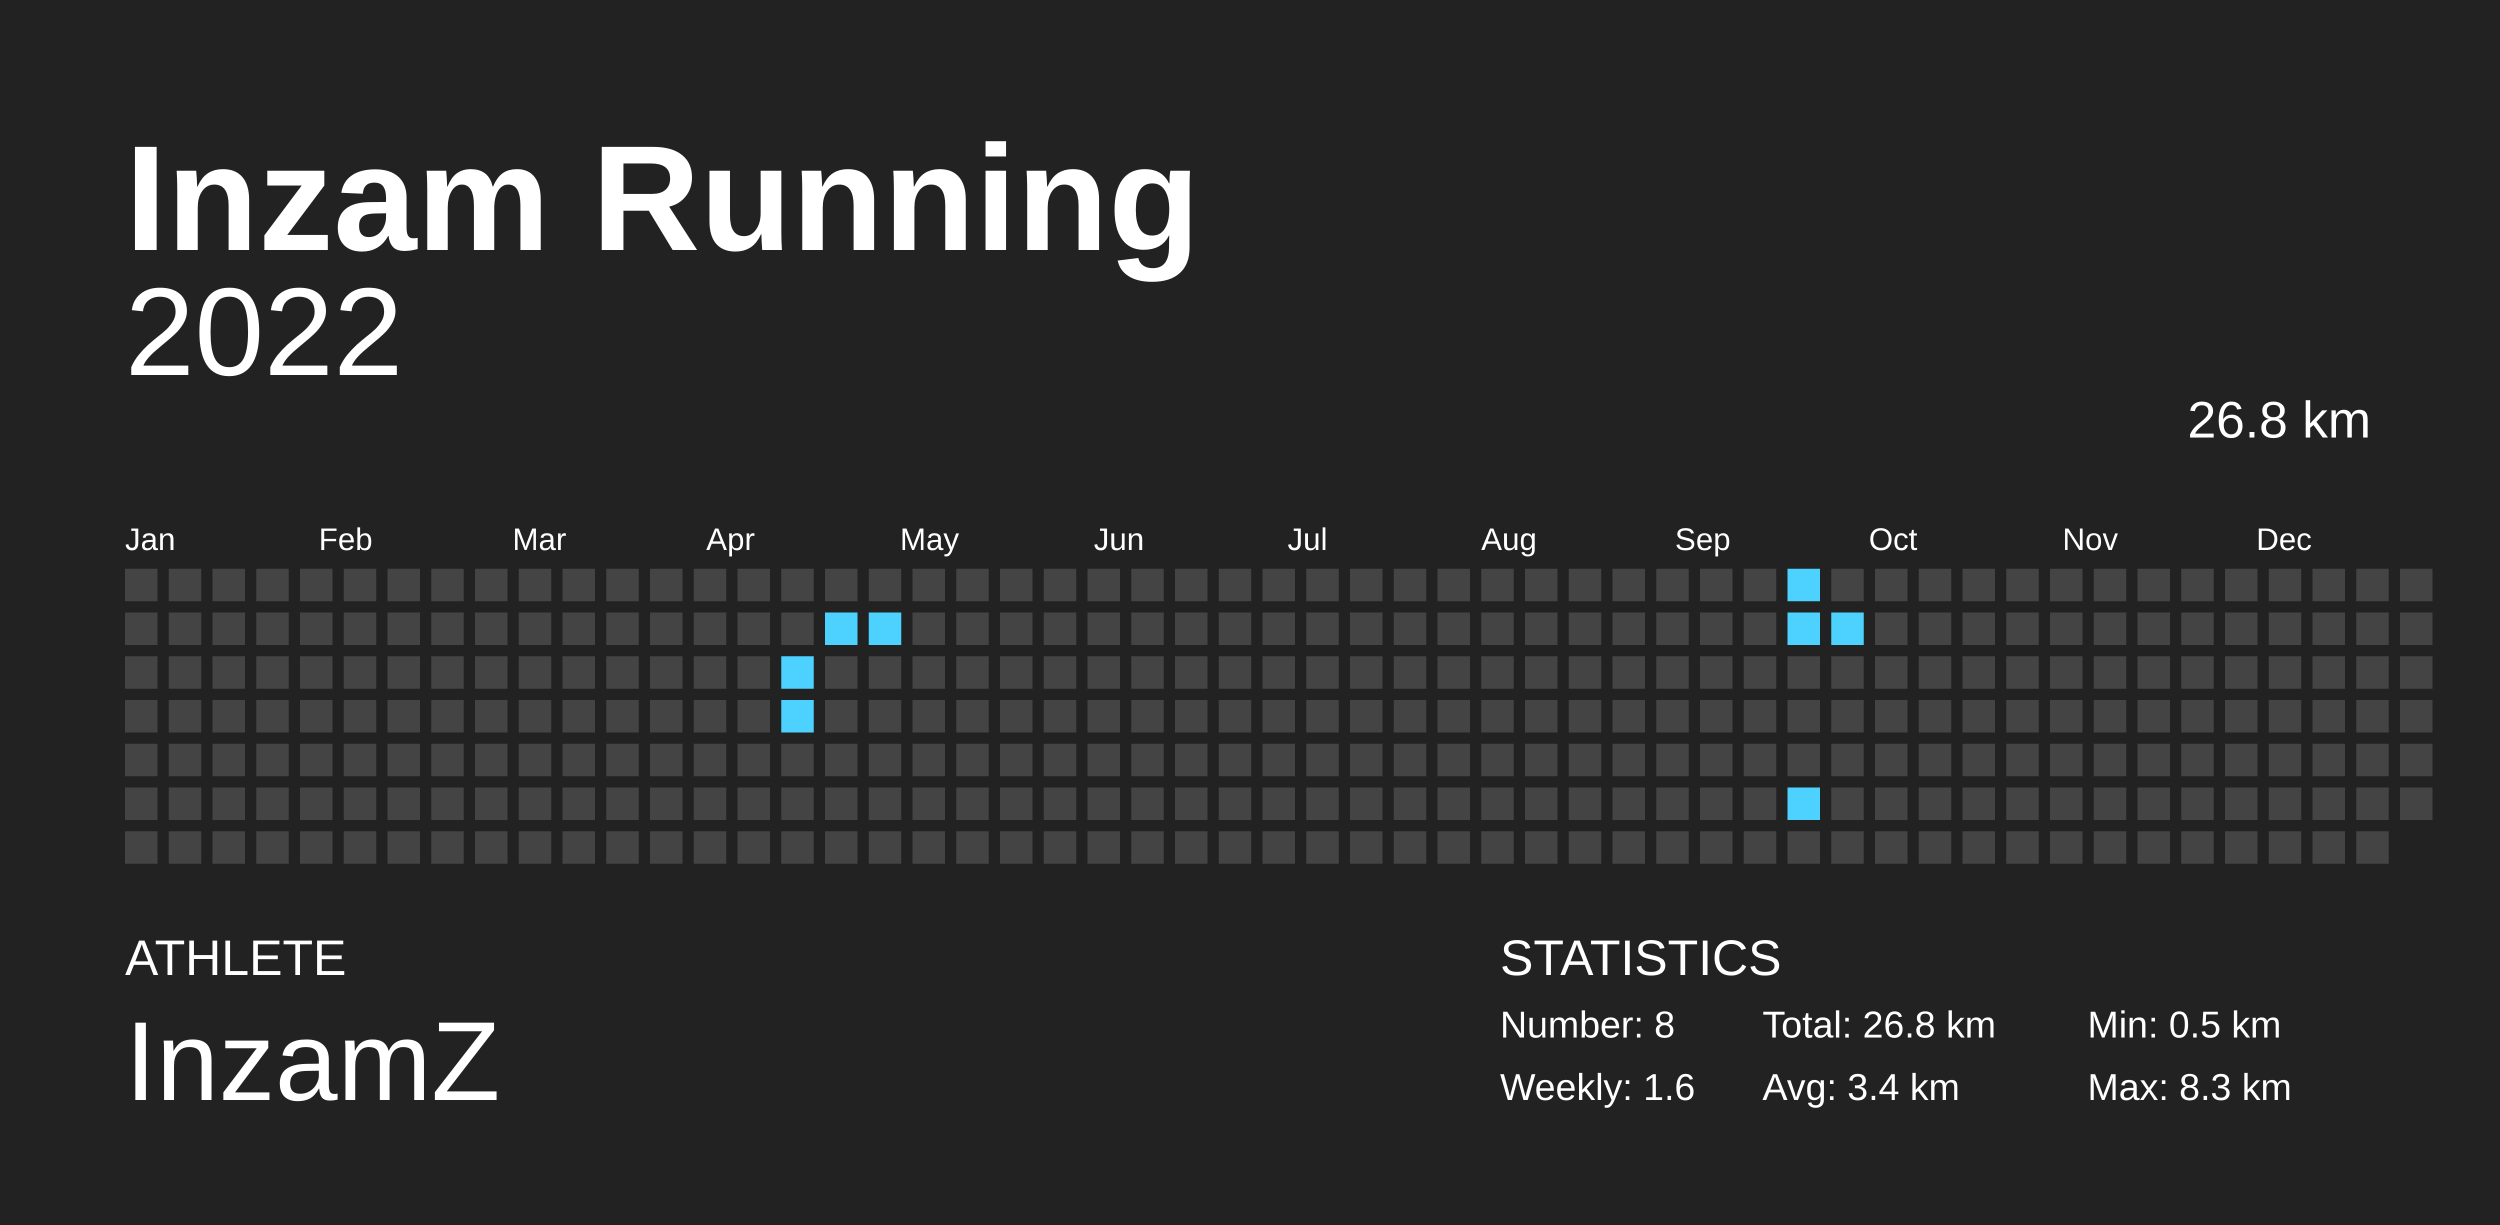
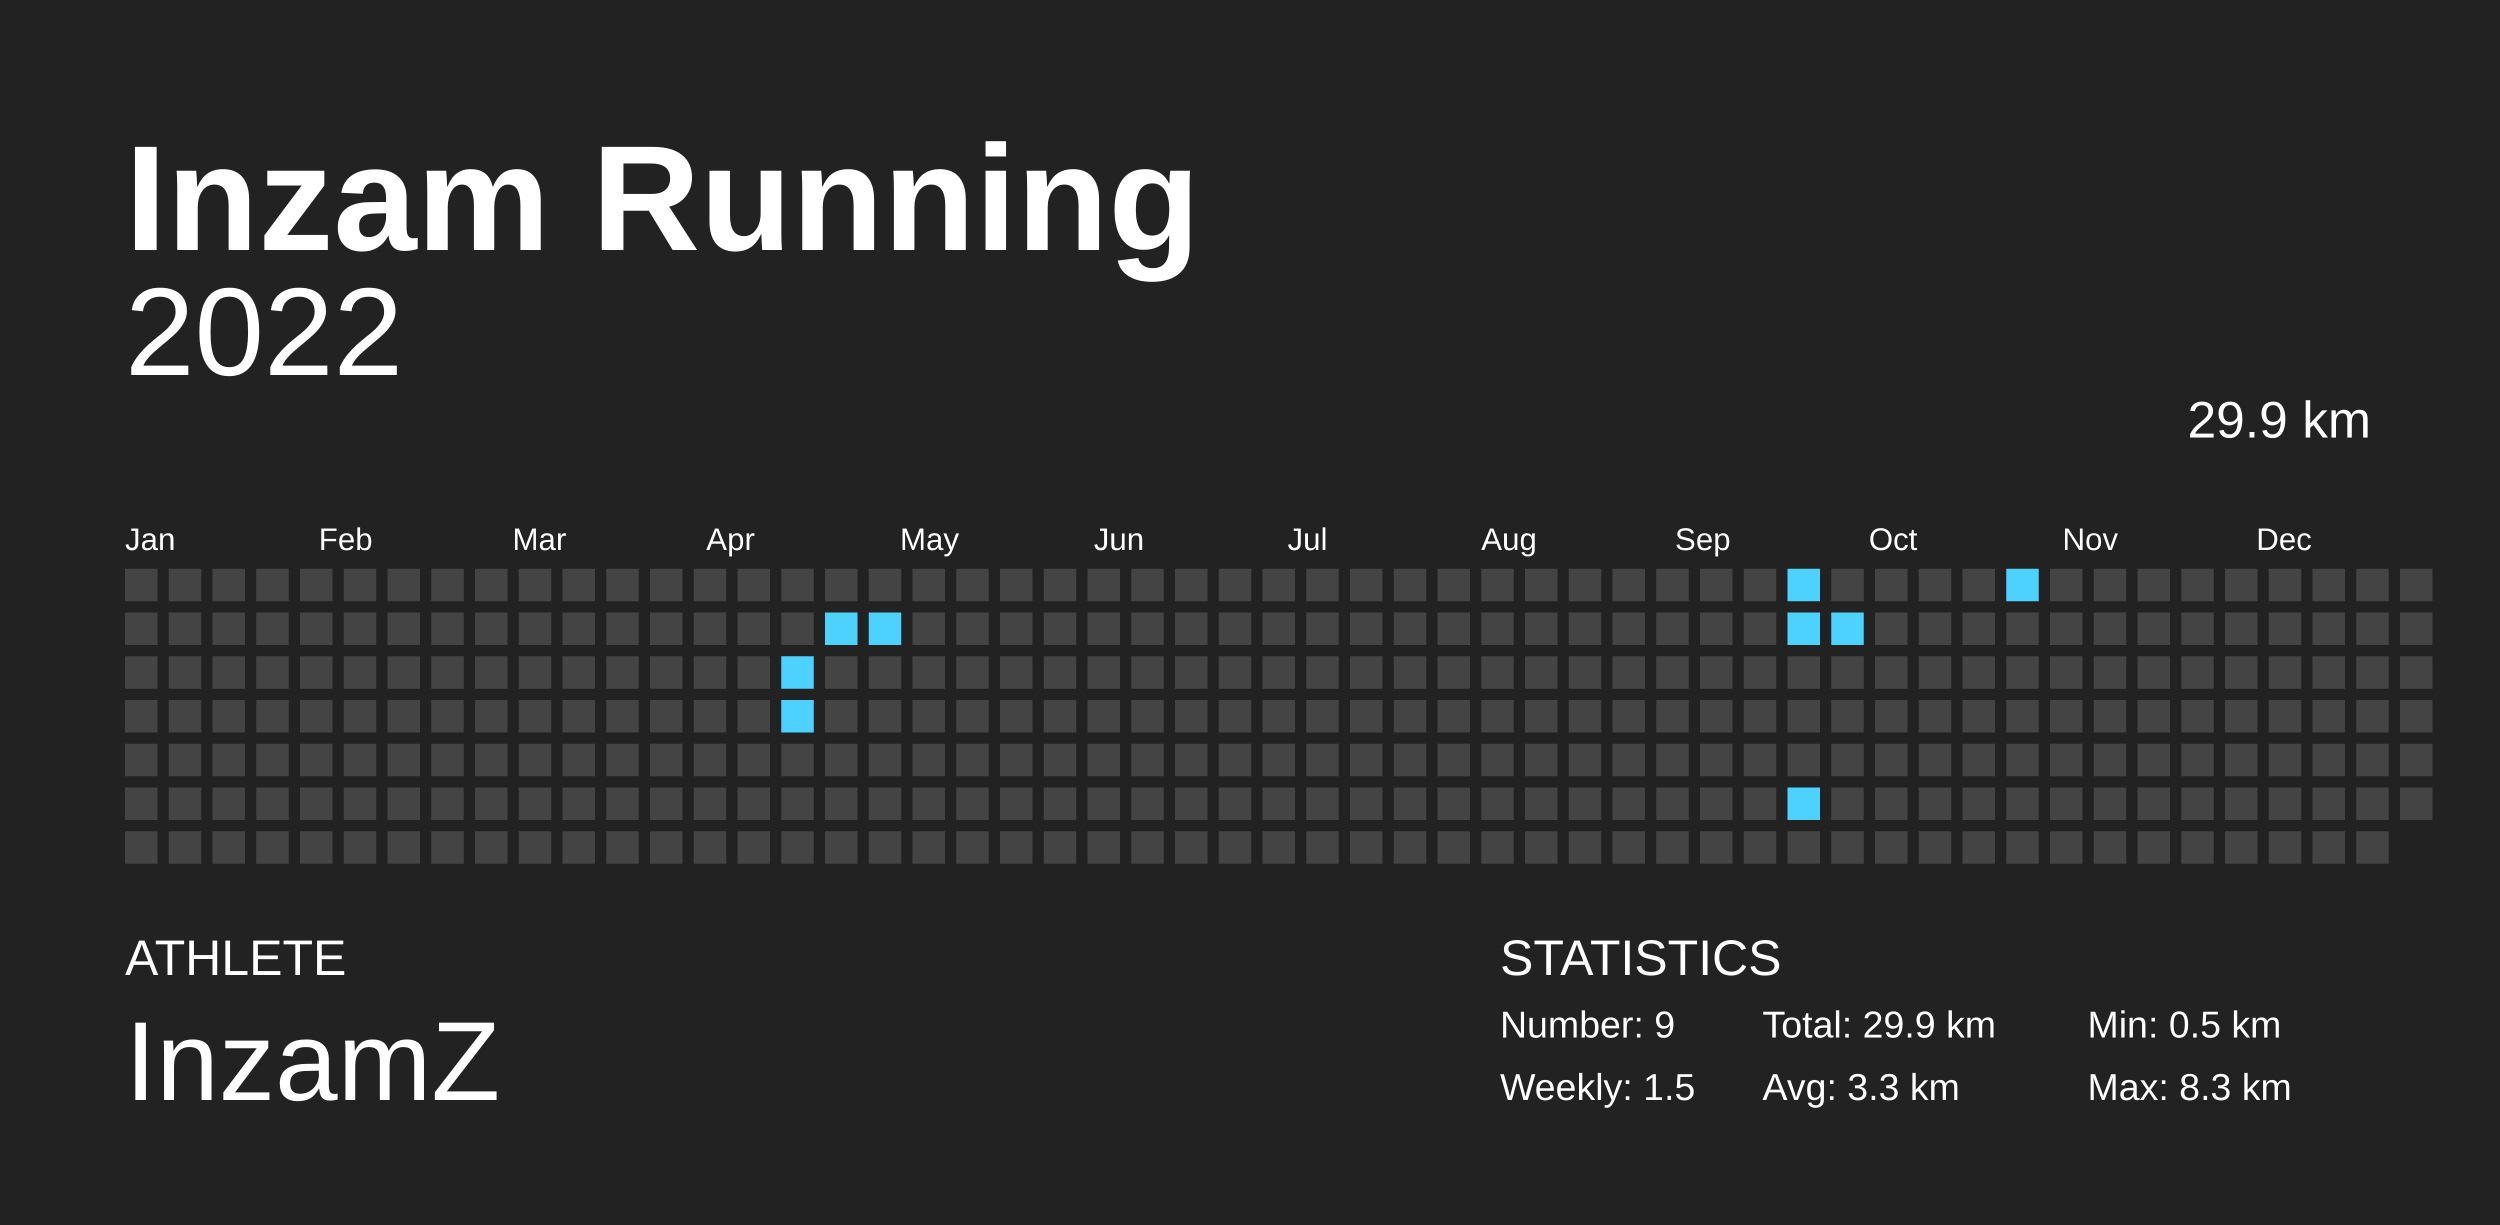
<svg xmlns="http://www.w3.org/2000/svg" baseProfile="full" height="98mm" version="1.1" viewBox="0,0,200,98" width="200mm">
  <defs />
  <rect fill="#222222" height="98" width="200" x="0" y="0" />
  <text fill="#FFFFFF" style="font-size:12px; font-family:Arial; font-weight:bold;" x="10" y="20">Inzam Running</text>
  <text fill="#FFFFFF" style="font-size:4px; font-family:Arial" x="10" y="78">ATHLETE</text>
  <text fill="#FFFFFF" style="font-size:9px; font-family:Arial" x="10" y="88">InzamZ</text>
  <text fill="#FFFFFF" style="font-size:4px; font-family:Arial" x="120" y="78">STATISTICS</text>
-   <text fill="#FFFFFF" style="font-size:3px; font-family:Arial" x="120" y="83">Number: 8</text>
-   <text fill="#FFFFFF" style="font-size:3px; font-family:Arial" x="120" y="88">Weekly: 1.6</text>
-   <text fill="#FFFFFF" style="font-size:3px; font-family:Arial" x="141" y="83">Total: 26.8 km</text>
-   <text fill="#FFFFFF" style="font-size:3px; font-family:Arial" x="141" y="88">Avg: 3.4 km</text>
+   <text fill="#FFFFFF" style="font-size:3px; font-family:Arial" x="120" y="83">Number: 9</text>
+   <text fill="#FFFFFF" style="font-size:3px; font-family:Arial" x="120" y="88">Weekly: 1.5</text>
+   <text fill="#FFFFFF" style="font-size:3px; font-family:Arial" x="141" y="83">Total: 29.9 km</text>
+   <text fill="#FFFFFF" style="font-size:3px; font-family:Arial" x="141" y="88">Avg: 3.3 km</text>
  <text fill="#FFFFFF" style="font-size:3px; font-family:Arial" x="167" y="83">Min: 0.5 km</text>
  <text fill="#FFFFFF" style="font-size:3px; font-family:Arial" x="167" y="88">Max: 8.3 km</text>
  <text alignment-baseline="hanging" fill="#FFFFFF" style="font-size:10.0px; font-family:Arial;" x="10" y="30">2022</text>
-   <text alignment-baseline="hanging" fill="#FFFFFF" style="font-size:4.125px; font-family:Arial;" x="175" y="35">26.8 km</text>
+   <text alignment-baseline="hanging" fill="#FFFFFF" style="font-size:4.125px; font-family:Arial;" x="175" y="35">29.9 km</text>
  <text fill="#FFFFFF" style="font-size:2.5px; font-family:Arial" x="10.0" y="44">Jan</text>
  <text fill="#FFFFFF" style="font-size:2.5px; font-family:Arial" x="25.5" y="44">Feb</text>
  <text fill="#FFFFFF" style="font-size:2.5px; font-family:Arial" x="41.0" y="44">Mar</text>
  <text fill="#FFFFFF" style="font-size:2.5px; font-family:Arial" x="56.5" y="44">Apr</text>
  <text fill="#FFFFFF" style="font-size:2.5px; font-family:Arial" x="72.0" y="44">May</text>
  <text fill="#FFFFFF" style="font-size:2.5px; font-family:Arial" x="87.5" y="44">Jun</text>
  <text fill="#FFFFFF" style="font-size:2.5px; font-family:Arial" x="103.0" y="44">Jul</text>
  <text fill="#FFFFFF" style="font-size:2.5px; font-family:Arial" x="118.5" y="44">Aug</text>
  <text fill="#FFFFFF" style="font-size:2.5px; font-family:Arial" x="134.0" y="44">Sep</text>
  <text fill="#FFFFFF" style="font-size:2.5px; font-family:Arial" x="149.5" y="44">Oct</text>
  <text fill="#FFFFFF" style="font-size:2.5px; font-family:Arial" x="165.0" y="44">Nov</text>
  <text fill="#FFFFFF" style="font-size:2.5px; font-family:Arial" x="180.5" y="44">Dec</text>
  <rect fill="#444444" height="2.6" width="2.6" x="10.0" y="45.5" />
  <rect fill="#444444" height="2.6" width="2.6" x="10.0" y="49.0" />
  <rect fill="#444444" height="2.6" width="2.6" x="10.0" y="52.5" />
  <rect fill="#444444" height="2.6" width="2.6" x="10.0" y="56.0" />
  <rect fill="#444444" height="2.6" width="2.6" x="10.0" y="59.5" />
  <rect fill="#444444" height="2.6" width="2.6" x="10.0" y="63.0" />
  <rect fill="#444444" height="2.6" width="2.6" x="10.0" y="66.5" />
  <rect fill="#444444" height="2.6" width="2.6" x="13.5" y="45.5" />
  <rect fill="#444444" height="2.6" width="2.6" x="13.5" y="49.0" />
  <rect fill="#444444" height="2.6" width="2.6" x="13.5" y="52.5" />
  <rect fill="#444444" height="2.6" width="2.6" x="13.5" y="56.0" />
  <rect fill="#444444" height="2.6" width="2.6" x="13.5" y="59.5" />
  <rect fill="#444444" height="2.6" width="2.6" x="13.5" y="63.0" />
  <rect fill="#444444" height="2.6" width="2.6" x="13.5" y="66.5" />
  <rect fill="#444444" height="2.6" width="2.6" x="17.0" y="45.5" />
  <rect fill="#444444" height="2.6" width="2.6" x="17.0" y="49.0" />
  <rect fill="#444444" height="2.6" width="2.6" x="17.0" y="52.5" />
  <rect fill="#444444" height="2.6" width="2.6" x="17.0" y="56.0" />
  <rect fill="#444444" height="2.6" width="2.6" x="17.0" y="59.5" />
  <rect fill="#444444" height="2.6" width="2.6" x="17.0" y="63.0" />
  <rect fill="#444444" height="2.6" width="2.6" x="17.0" y="66.5" />
  <rect fill="#444444" height="2.6" width="2.6" x="20.5" y="45.5" />
  <rect fill="#444444" height="2.6" width="2.6" x="20.5" y="49.0" />
  <rect fill="#444444" height="2.6" width="2.6" x="20.5" y="52.5" />
  <rect fill="#444444" height="2.6" width="2.6" x="20.5" y="56.0" />
  <rect fill="#444444" height="2.6" width="2.6" x="20.5" y="59.5" />
  <rect fill="#444444" height="2.6" width="2.6" x="20.5" y="63.0" />
  <rect fill="#444444" height="2.6" width="2.6" x="20.5" y="66.5" />
  <rect fill="#444444" height="2.6" width="2.6" x="24.0" y="45.5" />
  <rect fill="#444444" height="2.6" width="2.6" x="24.0" y="49.0" />
  <rect fill="#444444" height="2.6" width="2.6" x="24.0" y="52.5" />
  <rect fill="#444444" height="2.6" width="2.6" x="24.0" y="56.0" />
  <rect fill="#444444" height="2.6" width="2.6" x="24.0" y="59.5" />
  <rect fill="#444444" height="2.6" width="2.6" x="24.0" y="63.0" />
  <rect fill="#444444" height="2.6" width="2.6" x="24.0" y="66.5" />
  <rect fill="#444444" height="2.6" width="2.6" x="27.5" y="45.5" />
  <rect fill="#444444" height="2.6" width="2.6" x="27.5" y="49.0" />
  <rect fill="#444444" height="2.6" width="2.6" x="27.5" y="52.5" />
  <rect fill="#444444" height="2.6" width="2.6" x="27.5" y="56.0" />
  <rect fill="#444444" height="2.6" width="2.6" x="27.5" y="59.5" />
  <rect fill="#444444" height="2.6" width="2.6" x="27.5" y="63.0" />
  <rect fill="#444444" height="2.6" width="2.6" x="27.5" y="66.5" />
  <rect fill="#444444" height="2.6" width="2.6" x="31.0" y="45.5" />
  <rect fill="#444444" height="2.6" width="2.6" x="31.0" y="49.0" />
  <rect fill="#444444" height="2.6" width="2.6" x="31.0" y="52.5" />
  <rect fill="#444444" height="2.6" width="2.6" x="31.0" y="56.0" />
  <rect fill="#444444" height="2.6" width="2.6" x="31.0" y="59.5" />
  <rect fill="#444444" height="2.6" width="2.6" x="31.0" y="63.0" />
  <rect fill="#444444" height="2.6" width="2.6" x="31.0" y="66.5" />
  <rect fill="#444444" height="2.6" width="2.6" x="34.5" y="45.5" />
  <rect fill="#444444" height="2.6" width="2.6" x="34.5" y="49.0" />
  <rect fill="#444444" height="2.6" width="2.6" x="34.5" y="52.5" />
  <rect fill="#444444" height="2.6" width="2.6" x="34.5" y="56.0" />
  <rect fill="#444444" height="2.6" width="2.6" x="34.5" y="59.5" />
  <rect fill="#444444" height="2.6" width="2.6" x="34.5" y="63.0" />
  <rect fill="#444444" height="2.6" width="2.6" x="34.5" y="66.5" />
  <rect fill="#444444" height="2.6" width="2.6" x="38.0" y="45.5" />
  <rect fill="#444444" height="2.6" width="2.6" x="38.0" y="49.0" />
  <rect fill="#444444" height="2.6" width="2.6" x="38.0" y="52.5" />
  <rect fill="#444444" height="2.6" width="2.6" x="38.0" y="56.0" />
  <rect fill="#444444" height="2.6" width="2.6" x="38.0" y="59.5" />
  <rect fill="#444444" height="2.6" width="2.6" x="38.0" y="63.0" />
  <rect fill="#444444" height="2.6" width="2.6" x="38.0" y="66.5" />
  <rect fill="#444444" height="2.6" width="2.6" x="41.5" y="45.5" />
  <rect fill="#444444" height="2.6" width="2.6" x="41.5" y="49.0" />
  <rect fill="#444444" height="2.6" width="2.6" x="41.5" y="52.5" />
  <rect fill="#444444" height="2.6" width="2.6" x="41.5" y="56.0" />
  <rect fill="#444444" height="2.6" width="2.6" x="41.5" y="59.5" />
  <rect fill="#444444" height="2.6" width="2.6" x="41.5" y="63.0" />
  <rect fill="#444444" height="2.6" width="2.6" x="41.5" y="66.5" />
  <rect fill="#444444" height="2.6" width="2.6" x="45.0" y="45.5" />
  <rect fill="#444444" height="2.6" width="2.6" x="45.0" y="49.0" />
  <rect fill="#444444" height="2.6" width="2.6" x="45.0" y="52.5" />
  <rect fill="#444444" height="2.6" width="2.6" x="45.0" y="56.0" />
  <rect fill="#444444" height="2.6" width="2.6" x="45.0" y="59.5" />
  <rect fill="#444444" height="2.6" width="2.6" x="45.0" y="63.0" />
  <rect fill="#444444" height="2.6" width="2.6" x="45.0" y="66.5" />
  <rect fill="#444444" height="2.6" width="2.6" x="48.5" y="45.5" />
  <rect fill="#444444" height="2.6" width="2.6" x="48.5" y="49.0" />
  <rect fill="#444444" height="2.6" width="2.6" x="48.5" y="52.5" />
  <rect fill="#444444" height="2.6" width="2.6" x="48.5" y="56.0" />
  <rect fill="#444444" height="2.6" width="2.6" x="48.5" y="59.5" />
  <rect fill="#444444" height="2.6" width="2.6" x="48.5" y="63.0" />
  <rect fill="#444444" height="2.6" width="2.6" x="48.5" y="66.5" />
  <rect fill="#444444" height="2.6" width="2.6" x="52.0" y="45.5" />
  <rect fill="#444444" height="2.6" width="2.6" x="52.0" y="49.0" />
  <rect fill="#444444" height="2.6" width="2.6" x="52.0" y="52.5" />
  <rect fill="#444444" height="2.6" width="2.6" x="52.0" y="56.0" />
  <rect fill="#444444" height="2.6" width="2.6" x="52.0" y="59.5" />
  <rect fill="#444444" height="2.6" width="2.6" x="52.0" y="63.0" />
  <rect fill="#444444" height="2.6" width="2.6" x="52.0" y="66.5" />
  <rect fill="#444444" height="2.6" width="2.6" x="55.5" y="45.5" />
  <rect fill="#444444" height="2.6" width="2.6" x="55.5" y="49.0" />
  <rect fill="#444444" height="2.6" width="2.6" x="55.5" y="52.5" />
  <rect fill="#444444" height="2.6" width="2.6" x="55.5" y="56.0" />
  <rect fill="#444444" height="2.6" width="2.6" x="55.5" y="59.5" />
  <rect fill="#444444" height="2.6" width="2.6" x="55.5" y="63.0" />
  <rect fill="#444444" height="2.6" width="2.6" x="55.5" y="66.5" />
  <rect fill="#444444" height="2.6" width="2.6" x="59.0" y="45.5" />
  <rect fill="#444444" height="2.6" width="2.6" x="59.0" y="49.0" />
  <rect fill="#444444" height="2.6" width="2.6" x="59.0" y="52.5" />
  <rect fill="#444444" height="2.6" width="2.6" x="59.0" y="56.0" />
  <rect fill="#444444" height="2.6" width="2.6" x="59.0" y="59.5" />
  <rect fill="#444444" height="2.6" width="2.6" x="59.0" y="63.0" />
  <rect fill="#444444" height="2.6" width="2.6" x="59.0" y="66.5" />
  <rect fill="#444444" height="2.6" width="2.6" x="62.5" y="45.5" />
  <rect fill="#444444" height="2.6" width="2.6" x="62.5" y="49.0" />
  <rect fill="#4dd2ff" height="2.6" width="2.6" x="62.5" y="52.5" />
  <rect fill="#4dd2ff" height="2.6" width="2.6" x="62.5" y="56.0" />
  <rect fill="#444444" height="2.6" width="2.6" x="62.5" y="59.5" />
  <rect fill="#444444" height="2.6" width="2.6" x="62.5" y="63.0" />
  <rect fill="#444444" height="2.6" width="2.6" x="62.5" y="66.5" />
  <rect fill="#444444" height="2.6" width="2.6" x="66.0" y="45.5" />
  <rect fill="#4dd2ff" height="2.6" width="2.6" x="66.0" y="49.0" />
  <rect fill="#444444" height="2.6" width="2.6" x="66.0" y="52.5" />
  <rect fill="#444444" height="2.6" width="2.6" x="66.0" y="56.0" />
  <rect fill="#444444" height="2.6" width="2.6" x="66.0" y="59.5" />
  <rect fill="#444444" height="2.6" width="2.6" x="66.0" y="63.0" />
  <rect fill="#444444" height="2.6" width="2.6" x="66.0" y="66.5" />
  <rect fill="#444444" height="2.6" width="2.6" x="69.5" y="45.5" />
  <rect fill="#4dd2ff" height="2.6" width="2.6" x="69.5" y="49.0" />
  <rect fill="#444444" height="2.6" width="2.6" x="69.5" y="52.5" />
  <rect fill="#444444" height="2.6" width="2.6" x="69.5" y="56.0" />
  <rect fill="#444444" height="2.6" width="2.6" x="69.5" y="59.5" />
  <rect fill="#444444" height="2.6" width="2.6" x="69.5" y="63.0" />
  <rect fill="#444444" height="2.6" width="2.6" x="69.5" y="66.5" />
  <rect fill="#444444" height="2.6" width="2.6" x="73.0" y="45.5" />
  <rect fill="#444444" height="2.6" width="2.6" x="73.0" y="49.0" />
  <rect fill="#444444" height="2.6" width="2.6" x="73.0" y="52.5" />
  <rect fill="#444444" height="2.6" width="2.6" x="73.0" y="56.0" />
  <rect fill="#444444" height="2.6" width="2.6" x="73.0" y="59.5" />
  <rect fill="#444444" height="2.6" width="2.6" x="73.0" y="63.0" />
  <rect fill="#444444" height="2.6" width="2.6" x="73.0" y="66.5" />
  <rect fill="#444444" height="2.6" width="2.6" x="76.5" y="45.5" />
  <rect fill="#444444" height="2.6" width="2.6" x="76.5" y="49.0" />
  <rect fill="#444444" height="2.6" width="2.6" x="76.5" y="52.5" />
  <rect fill="#444444" height="2.6" width="2.6" x="76.5" y="56.0" />
  <rect fill="#444444" height="2.6" width="2.6" x="76.5" y="59.5" />
  <rect fill="#444444" height="2.6" width="2.6" x="76.5" y="63.0" />
  <rect fill="#444444" height="2.6" width="2.6" x="76.5" y="66.5" />
  <rect fill="#444444" height="2.6" width="2.6" x="80.0" y="45.5" />
  <rect fill="#444444" height="2.6" width="2.6" x="80.0" y="49.0" />
  <rect fill="#444444" height="2.6" width="2.6" x="80.0" y="52.5" />
  <rect fill="#444444" height="2.6" width="2.6" x="80.0" y="56.0" />
  <rect fill="#444444" height="2.6" width="2.6" x="80.0" y="59.5" />
  <rect fill="#444444" height="2.6" width="2.6" x="80.0" y="63.0" />
  <rect fill="#444444" height="2.6" width="2.6" x="80.0" y="66.5" />
  <rect fill="#444444" height="2.6" width="2.6" x="83.5" y="45.5" />
  <rect fill="#444444" height="2.6" width="2.6" x="83.5" y="49.0" />
  <rect fill="#444444" height="2.6" width="2.6" x="83.5" y="52.5" />
  <rect fill="#444444" height="2.6" width="2.6" x="83.5" y="56.0" />
  <rect fill="#444444" height="2.6" width="2.6" x="83.5" y="59.5" />
  <rect fill="#444444" height="2.6" width="2.6" x="83.5" y="63.0" />
  <rect fill="#444444" height="2.6" width="2.6" x="83.5" y="66.5" />
  <rect fill="#444444" height="2.6" width="2.6" x="87.0" y="45.5" />
  <rect fill="#444444" height="2.6" width="2.6" x="87.0" y="49.0" />
  <rect fill="#444444" height="2.6" width="2.6" x="87.0" y="52.5" />
  <rect fill="#444444" height="2.6" width="2.6" x="87.0" y="56.0" />
  <rect fill="#444444" height="2.6" width="2.6" x="87.0" y="59.5" />
  <rect fill="#444444" height="2.6" width="2.6" x="87.0" y="63.0" />
  <rect fill="#444444" height="2.6" width="2.6" x="87.0" y="66.5" />
  <rect fill="#444444" height="2.6" width="2.6" x="90.5" y="45.5" />
  <rect fill="#444444" height="2.6" width="2.6" x="90.5" y="49.0" />
  <rect fill="#444444" height="2.6" width="2.6" x="90.5" y="52.5" />
  <rect fill="#444444" height="2.6" width="2.6" x="90.5" y="56.0" />
  <rect fill="#444444" height="2.6" width="2.6" x="90.5" y="59.5" />
  <rect fill="#444444" height="2.6" width="2.6" x="90.5" y="63.0" />
  <rect fill="#444444" height="2.6" width="2.6" x="90.5" y="66.5" />
  <rect fill="#444444" height="2.6" width="2.6" x="94.0" y="45.5" />
  <rect fill="#444444" height="2.6" width="2.6" x="94.0" y="49.0" />
  <rect fill="#444444" height="2.6" width="2.6" x="94.0" y="52.5" />
  <rect fill="#444444" height="2.6" width="2.6" x="94.0" y="56.0" />
  <rect fill="#444444" height="2.6" width="2.6" x="94.0" y="59.5" />
  <rect fill="#444444" height="2.6" width="2.6" x="94.0" y="63.0" />
  <rect fill="#444444" height="2.6" width="2.6" x="94.0" y="66.5" />
  <rect fill="#444444" height="2.6" width="2.6" x="97.5" y="45.5" />
  <rect fill="#444444" height="2.6" width="2.6" x="97.5" y="49.0" />
  <rect fill="#444444" height="2.6" width="2.6" x="97.5" y="52.5" />
  <rect fill="#444444" height="2.6" width="2.6" x="97.5" y="56.0" />
  <rect fill="#444444" height="2.6" width="2.6" x="97.5" y="59.5" />
  <rect fill="#444444" height="2.6" width="2.6" x="97.5" y="63.0" />
  <rect fill="#444444" height="2.6" width="2.6" x="97.5" y="66.5" />
  <rect fill="#444444" height="2.6" width="2.6" x="101.0" y="45.5" />
  <rect fill="#444444" height="2.6" width="2.6" x="101.0" y="49.0" />
  <rect fill="#444444" height="2.6" width="2.6" x="101.0" y="52.5" />
  <rect fill="#444444" height="2.6" width="2.6" x="101.0" y="56.0" />
  <rect fill="#444444" height="2.6" width="2.6" x="101.0" y="59.5" />
  <rect fill="#444444" height="2.6" width="2.6" x="101.0" y="63.0" />
  <rect fill="#444444" height="2.6" width="2.6" x="101.0" y="66.5" />
  <rect fill="#444444" height="2.6" width="2.6" x="104.5" y="45.5" />
  <rect fill="#444444" height="2.6" width="2.6" x="104.5" y="49.0" />
  <rect fill="#444444" height="2.6" width="2.6" x="104.5" y="52.5" />
  <rect fill="#444444" height="2.6" width="2.6" x="104.5" y="56.0" />
  <rect fill="#444444" height="2.6" width="2.6" x="104.5" y="59.5" />
  <rect fill="#444444" height="2.6" width="2.6" x="104.5" y="63.0" />
  <rect fill="#444444" height="2.6" width="2.6" x="104.5" y="66.5" />
  <rect fill="#444444" height="2.6" width="2.6" x="108.0" y="45.5" />
  <rect fill="#444444" height="2.6" width="2.6" x="108.0" y="49.0" />
  <rect fill="#444444" height="2.6" width="2.6" x="108.0" y="52.5" />
  <rect fill="#444444" height="2.6" width="2.6" x="108.0" y="56.0" />
  <rect fill="#444444" height="2.6" width="2.6" x="108.0" y="59.5" />
  <rect fill="#444444" height="2.6" width="2.6" x="108.0" y="63.0" />
  <rect fill="#444444" height="2.6" width="2.6" x="108.0" y="66.5" />
  <rect fill="#444444" height="2.6" width="2.6" x="111.5" y="45.5" />
  <rect fill="#444444" height="2.6" width="2.6" x="111.5" y="49.0" />
  <rect fill="#444444" height="2.6" width="2.6" x="111.5" y="52.5" />
  <rect fill="#444444" height="2.6" width="2.6" x="111.5" y="56.0" />
  <rect fill="#444444" height="2.6" width="2.6" x="111.5" y="59.5" />
  <rect fill="#444444" height="2.6" width="2.6" x="111.5" y="63.0" />
  <rect fill="#444444" height="2.6" width="2.6" x="111.5" y="66.5" />
  <rect fill="#444444" height="2.6" width="2.6" x="115.0" y="45.5" />
  <rect fill="#444444" height="2.6" width="2.6" x="115.0" y="49.0" />
  <rect fill="#444444" height="2.6" width="2.6" x="115.0" y="52.5" />
  <rect fill="#444444" height="2.6" width="2.6" x="115.0" y="56.0" />
  <rect fill="#444444" height="2.6" width="2.6" x="115.0" y="59.5" />
  <rect fill="#444444" height="2.6" width="2.6" x="115.0" y="63.0" />
  <rect fill="#444444" height="2.6" width="2.6" x="115.0" y="66.5" />
  <rect fill="#444444" height="2.6" width="2.6" x="118.5" y="45.5" />
  <rect fill="#444444" height="2.6" width="2.6" x="118.5" y="49.0" />
  <rect fill="#444444" height="2.6" width="2.6" x="118.5" y="52.5" />
  <rect fill="#444444" height="2.6" width="2.6" x="118.5" y="56.0" />
  <rect fill="#444444" height="2.6" width="2.6" x="118.5" y="59.5" />
  <rect fill="#444444" height="2.6" width="2.6" x="118.5" y="63.0" />
  <rect fill="#444444" height="2.6" width="2.6" x="118.5" y="66.5" />
  <rect fill="#444444" height="2.6" width="2.6" x="122.0" y="45.5" />
  <rect fill="#444444" height="2.6" width="2.6" x="122.0" y="49.0" />
  <rect fill="#444444" height="2.6" width="2.6" x="122.0" y="52.5" />
  <rect fill="#444444" height="2.6" width="2.6" x="122.0" y="56.0" />
  <rect fill="#444444" height="2.6" width="2.6" x="122.0" y="59.5" />
  <rect fill="#444444" height="2.6" width="2.6" x="122.0" y="63.0" />
  <rect fill="#444444" height="2.6" width="2.6" x="122.0" y="66.5" />
  <rect fill="#444444" height="2.6" width="2.6" x="125.5" y="45.5" />
  <rect fill="#444444" height="2.6" width="2.6" x="125.5" y="49.0" />
  <rect fill="#444444" height="2.6" width="2.6" x="125.5" y="52.5" />
  <rect fill="#444444" height="2.6" width="2.6" x="125.5" y="56.0" />
  <rect fill="#444444" height="2.6" width="2.6" x="125.5" y="59.5" />
  <rect fill="#444444" height="2.6" width="2.6" x="125.5" y="63.0" />
  <rect fill="#444444" height="2.6" width="2.6" x="125.5" y="66.5" />
  <rect fill="#444444" height="2.6" width="2.6" x="129.0" y="45.5" />
  <rect fill="#444444" height="2.6" width="2.6" x="129.0" y="49.0" />
  <rect fill="#444444" height="2.6" width="2.6" x="129.0" y="52.5" />
  <rect fill="#444444" height="2.6" width="2.6" x="129.0" y="56.0" />
  <rect fill="#444444" height="2.6" width="2.6" x="129.0" y="59.5" />
  <rect fill="#444444" height="2.6" width="2.6" x="129.0" y="63.0" />
  <rect fill="#444444" height="2.6" width="2.6" x="129.0" y="66.5" />
  <rect fill="#444444" height="2.6" width="2.6" x="132.5" y="45.5" />
  <rect fill="#444444" height="2.6" width="2.6" x="132.5" y="49.0" />
  <rect fill="#444444" height="2.6" width="2.6" x="132.5" y="52.5" />
  <rect fill="#444444" height="2.6" width="2.6" x="132.5" y="56.0" />
  <rect fill="#444444" height="2.6" width="2.6" x="132.5" y="59.5" />
  <rect fill="#444444" height="2.6" width="2.6" x="132.5" y="63.0" />
  <rect fill="#444444" height="2.6" width="2.6" x="132.5" y="66.5" />
  <rect fill="#444444" height="2.6" width="2.6" x="136.0" y="45.5" />
  <rect fill="#444444" height="2.6" width="2.6" x="136.0" y="49.0" />
  <rect fill="#444444" height="2.6" width="2.6" x="136.0" y="52.5" />
  <rect fill="#444444" height="2.6" width="2.6" x="136.0" y="56.0" />
  <rect fill="#444444" height="2.6" width="2.6" x="136.0" y="59.5" />
  <rect fill="#444444" height="2.6" width="2.6" x="136.0" y="63.0" />
  <rect fill="#444444" height="2.6" width="2.6" x="136.0" y="66.5" />
  <rect fill="#444444" height="2.6" width="2.6" x="139.5" y="45.5" />
  <rect fill="#444444" height="2.6" width="2.6" x="139.5" y="49.0" />
  <rect fill="#444444" height="2.6" width="2.6" x="139.5" y="52.5" />
  <rect fill="#444444" height="2.6" width="2.6" x="139.5" y="56.0" />
  <rect fill="#444444" height="2.6" width="2.6" x="139.5" y="59.5" />
  <rect fill="#444444" height="2.6" width="2.6" x="139.5" y="63.0" />
  <rect fill="#444444" height="2.6" width="2.6" x="139.5" y="66.5" />
  <rect fill="#4dd2ff" height="2.6" width="2.6" x="143.0" y="45.5" />
  <rect fill="#4dd2ff" height="2.6" width="2.6" x="143.0" y="49.0" />
  <rect fill="#444444" height="2.6" width="2.6" x="143.0" y="52.5" />
  <rect fill="#444444" height="2.6" width="2.6" x="143.0" y="56.0" />
  <rect fill="#444444" height="2.6" width="2.6" x="143.0" y="59.5" />
  <rect fill="#4dd2ff" height="2.6" width="2.6" x="143.0" y="63.0" />
  <rect fill="#444444" height="2.6" width="2.6" x="143.0" y="66.5" />
  <rect fill="#444444" height="2.6" width="2.6" x="146.5" y="45.5" />
  <rect fill="#4dd2ff" height="2.6" width="2.6" x="146.5" y="49.0" />
  <rect fill="#444444" height="2.6" width="2.6" x="146.5" y="52.5" />
  <rect fill="#444444" height="2.6" width="2.6" x="146.5" y="56.0" />
  <rect fill="#444444" height="2.6" width="2.6" x="146.5" y="59.5" />
  <rect fill="#444444" height="2.6" width="2.6" x="146.5" y="63.0" />
  <rect fill="#444444" height="2.6" width="2.6" x="146.5" y="66.5" />
  <rect fill="#444444" height="2.6" width="2.6" x="150.0" y="45.5" />
  <rect fill="#444444" height="2.6" width="2.6" x="150.0" y="49.0" />
  <rect fill="#444444" height="2.6" width="2.6" x="150.0" y="52.5" />
  <rect fill="#444444" height="2.6" width="2.6" x="150.0" y="56.0" />
  <rect fill="#444444" height="2.6" width="2.6" x="150.0" y="59.5" />
  <rect fill="#444444" height="2.6" width="2.6" x="150.0" y="63.0" />
  <rect fill="#444444" height="2.6" width="2.6" x="150.0" y="66.5" />
  <rect fill="#444444" height="2.6" width="2.6" x="153.5" y="45.5" />
  <rect fill="#444444" height="2.6" width="2.6" x="153.5" y="49.0" />
  <rect fill="#444444" height="2.6" width="2.6" x="153.5" y="52.5" />
  <rect fill="#444444" height="2.6" width="2.6" x="153.5" y="56.0" />
  <rect fill="#444444" height="2.6" width="2.6" x="153.5" y="59.5" />
  <rect fill="#444444" height="2.6" width="2.6" x="153.5" y="63.0" />
  <rect fill="#444444" height="2.6" width="2.6" x="153.5" y="66.5" />
  <rect fill="#444444" height="2.6" width="2.6" x="157.0" y="45.5" />
  <rect fill="#444444" height="2.6" width="2.6" x="157.0" y="49.0" />
  <rect fill="#444444" height="2.6" width="2.6" x="157.0" y="52.5" />
  <rect fill="#444444" height="2.6" width="2.6" x="157.0" y="56.0" />
  <rect fill="#444444" height="2.6" width="2.6" x="157.0" y="59.5" />
  <rect fill="#444444" height="2.6" width="2.6" x="157.0" y="63.0" />
  <rect fill="#444444" height="2.6" width="2.6" x="157.0" y="66.5" />
-   <rect fill="#444444" height="2.6" width="2.6" x="160.5" y="45.5" />
+   <rect fill="#4dd2ff" height="2.6" width="2.6" x="160.5" y="45.5" />
  <rect fill="#444444" height="2.6" width="2.6" x="160.5" y="49.0" />
  <rect fill="#444444" height="2.6" width="2.6" x="160.5" y="52.5" />
  <rect fill="#444444" height="2.6" width="2.6" x="160.5" y="56.0" />
  <rect fill="#444444" height="2.6" width="2.6" x="160.5" y="59.5" />
  <rect fill="#444444" height="2.6" width="2.6" x="160.5" y="63.0" />
  <rect fill="#444444" height="2.6" width="2.6" x="160.5" y="66.5" />
  <rect fill="#444444" height="2.6" width="2.6" x="164.0" y="45.5" />
  <rect fill="#444444" height="2.6" width="2.6" x="164.0" y="49.0" />
  <rect fill="#444444" height="2.6" width="2.6" x="164.0" y="52.5" />
  <rect fill="#444444" height="2.6" width="2.6" x="164.0" y="56.0" />
  <rect fill="#444444" height="2.6" width="2.6" x="164.0" y="59.5" />
  <rect fill="#444444" height="2.6" width="2.6" x="164.0" y="63.0" />
  <rect fill="#444444" height="2.6" width="2.6" x="164.0" y="66.5" />
  <rect fill="#444444" height="2.6" width="2.6" x="167.5" y="45.5" />
  <rect fill="#444444" height="2.6" width="2.6" x="167.5" y="49.0" />
  <rect fill="#444444" height="2.6" width="2.6" x="167.5" y="52.5" />
  <rect fill="#444444" height="2.6" width="2.6" x="167.5" y="56.0" />
  <rect fill="#444444" height="2.6" width="2.6" x="167.5" y="59.5" />
  <rect fill="#444444" height="2.6" width="2.6" x="167.5" y="63.0" />
  <rect fill="#444444" height="2.6" width="2.6" x="167.5" y="66.5" />
  <rect fill="#444444" height="2.6" width="2.6" x="171.0" y="45.5" />
  <rect fill="#444444" height="2.6" width="2.6" x="171.0" y="49.0" />
  <rect fill="#444444" height="2.6" width="2.6" x="171.0" y="52.5" />
  <rect fill="#444444" height="2.6" width="2.6" x="171.0" y="56.0" />
  <rect fill="#444444" height="2.6" width="2.6" x="171.0" y="59.5" />
  <rect fill="#444444" height="2.6" width="2.6" x="171.0" y="63.0" />
  <rect fill="#444444" height="2.6" width="2.6" x="171.0" y="66.5" />
  <rect fill="#444444" height="2.6" width="2.6" x="174.5" y="45.5" />
  <rect fill="#444444" height="2.6" width="2.6" x="174.5" y="49.0" />
  <rect fill="#444444" height="2.6" width="2.6" x="174.5" y="52.5" />
  <rect fill="#444444" height="2.6" width="2.6" x="174.5" y="56.0" />
  <rect fill="#444444" height="2.6" width="2.6" x="174.5" y="59.5" />
  <rect fill="#444444" height="2.6" width="2.6" x="174.5" y="63.0" />
  <rect fill="#444444" height="2.6" width="2.6" x="174.5" y="66.5" />
  <rect fill="#444444" height="2.6" width="2.6" x="178.0" y="45.5" />
  <rect fill="#444444" height="2.6" width="2.6" x="178.0" y="49.0" />
  <rect fill="#444444" height="2.6" width="2.6" x="178.0" y="52.5" />
  <rect fill="#444444" height="2.6" width="2.6" x="178.0" y="56.0" />
  <rect fill="#444444" height="2.6" width="2.6" x="178.0" y="59.5" />
  <rect fill="#444444" height="2.6" width="2.6" x="178.0" y="63.0" />
  <rect fill="#444444" height="2.6" width="2.6" x="178.0" y="66.5" />
  <rect fill="#444444" height="2.6" width="2.6" x="181.5" y="45.5" />
  <rect fill="#444444" height="2.6" width="2.6" x="181.5" y="49.0" />
  <rect fill="#444444" height="2.6" width="2.6" x="181.5" y="52.5" />
  <rect fill="#444444" height="2.6" width="2.6" x="181.5" y="56.0" />
  <rect fill="#444444" height="2.6" width="2.6" x="181.5" y="59.5" />
  <rect fill="#444444" height="2.6" width="2.6" x="181.5" y="63.0" />
  <rect fill="#444444" height="2.6" width="2.6" x="181.5" y="66.5" />
  <rect fill="#444444" height="2.6" width="2.6" x="185.0" y="45.5" />
  <rect fill="#444444" height="2.6" width="2.6" x="185.0" y="49.0" />
  <rect fill="#444444" height="2.6" width="2.6" x="185.0" y="52.5" />
  <rect fill="#444444" height="2.6" width="2.6" x="185.0" y="56.0" />
  <rect fill="#444444" height="2.6" width="2.6" x="185.0" y="59.5" />
  <rect fill="#444444" height="2.6" width="2.6" x="185.0" y="63.0" />
  <rect fill="#444444" height="2.6" width="2.6" x="185.0" y="66.5" />
  <rect fill="#444444" height="2.6" width="2.6" x="188.5" y="45.5" />
  <rect fill="#444444" height="2.6" width="2.6" x="188.5" y="49.0" />
  <rect fill="#444444" height="2.6" width="2.6" x="188.5" y="52.5" />
  <rect fill="#444444" height="2.6" width="2.6" x="188.5" y="56.0" />
  <rect fill="#444444" height="2.6" width="2.6" x="188.5" y="59.5" />
  <rect fill="#444444" height="2.6" width="2.6" x="188.5" y="63.0" />
  <rect fill="#444444" height="2.6" width="2.6" x="188.5" y="66.5" />
  <rect fill="#444444" height="2.6" width="2.6" x="192.0" y="45.5" />
  <rect fill="#444444" height="2.6" width="2.6" x="192.0" y="49.0" />
  <rect fill="#444444" height="2.6" width="2.6" x="192.0" y="52.5" />
  <rect fill="#444444" height="2.6" width="2.6" x="192.0" y="56.0" />
  <rect fill="#444444" height="2.6" width="2.6" x="192.0" y="59.5" />
  <rect fill="#444444" height="2.6" width="2.6" x="192.0" y="63.0" />
</svg>
